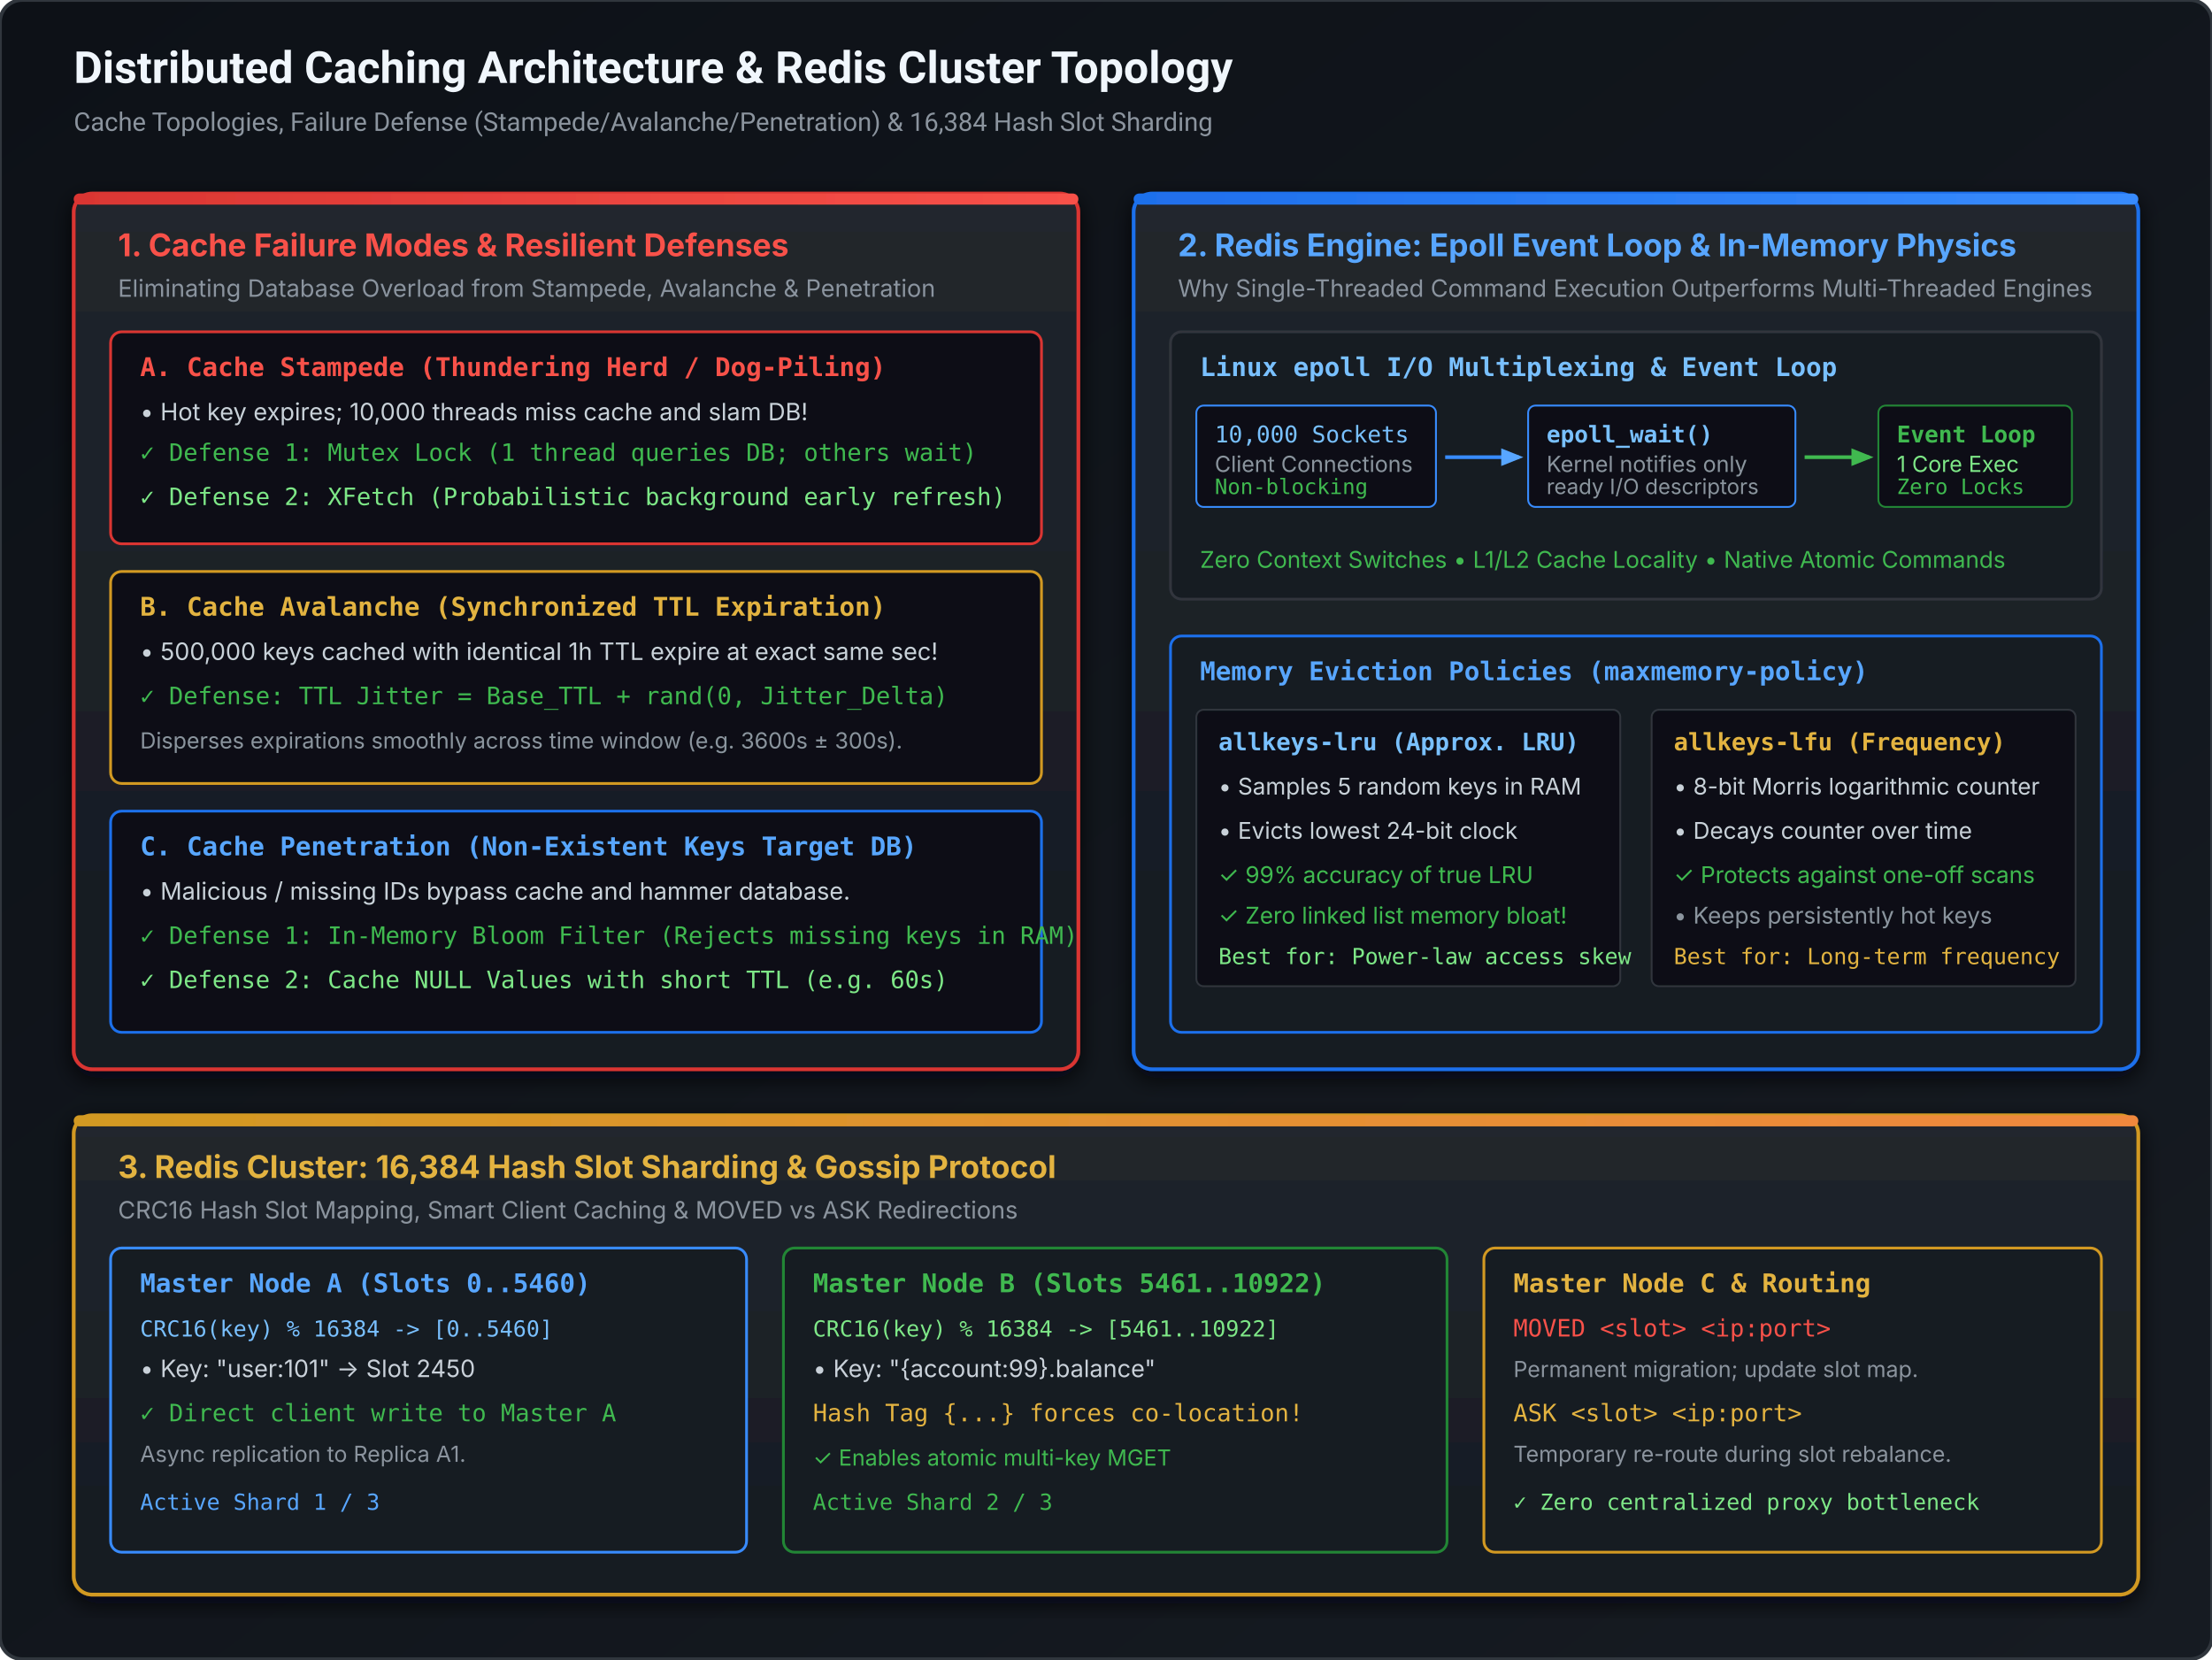
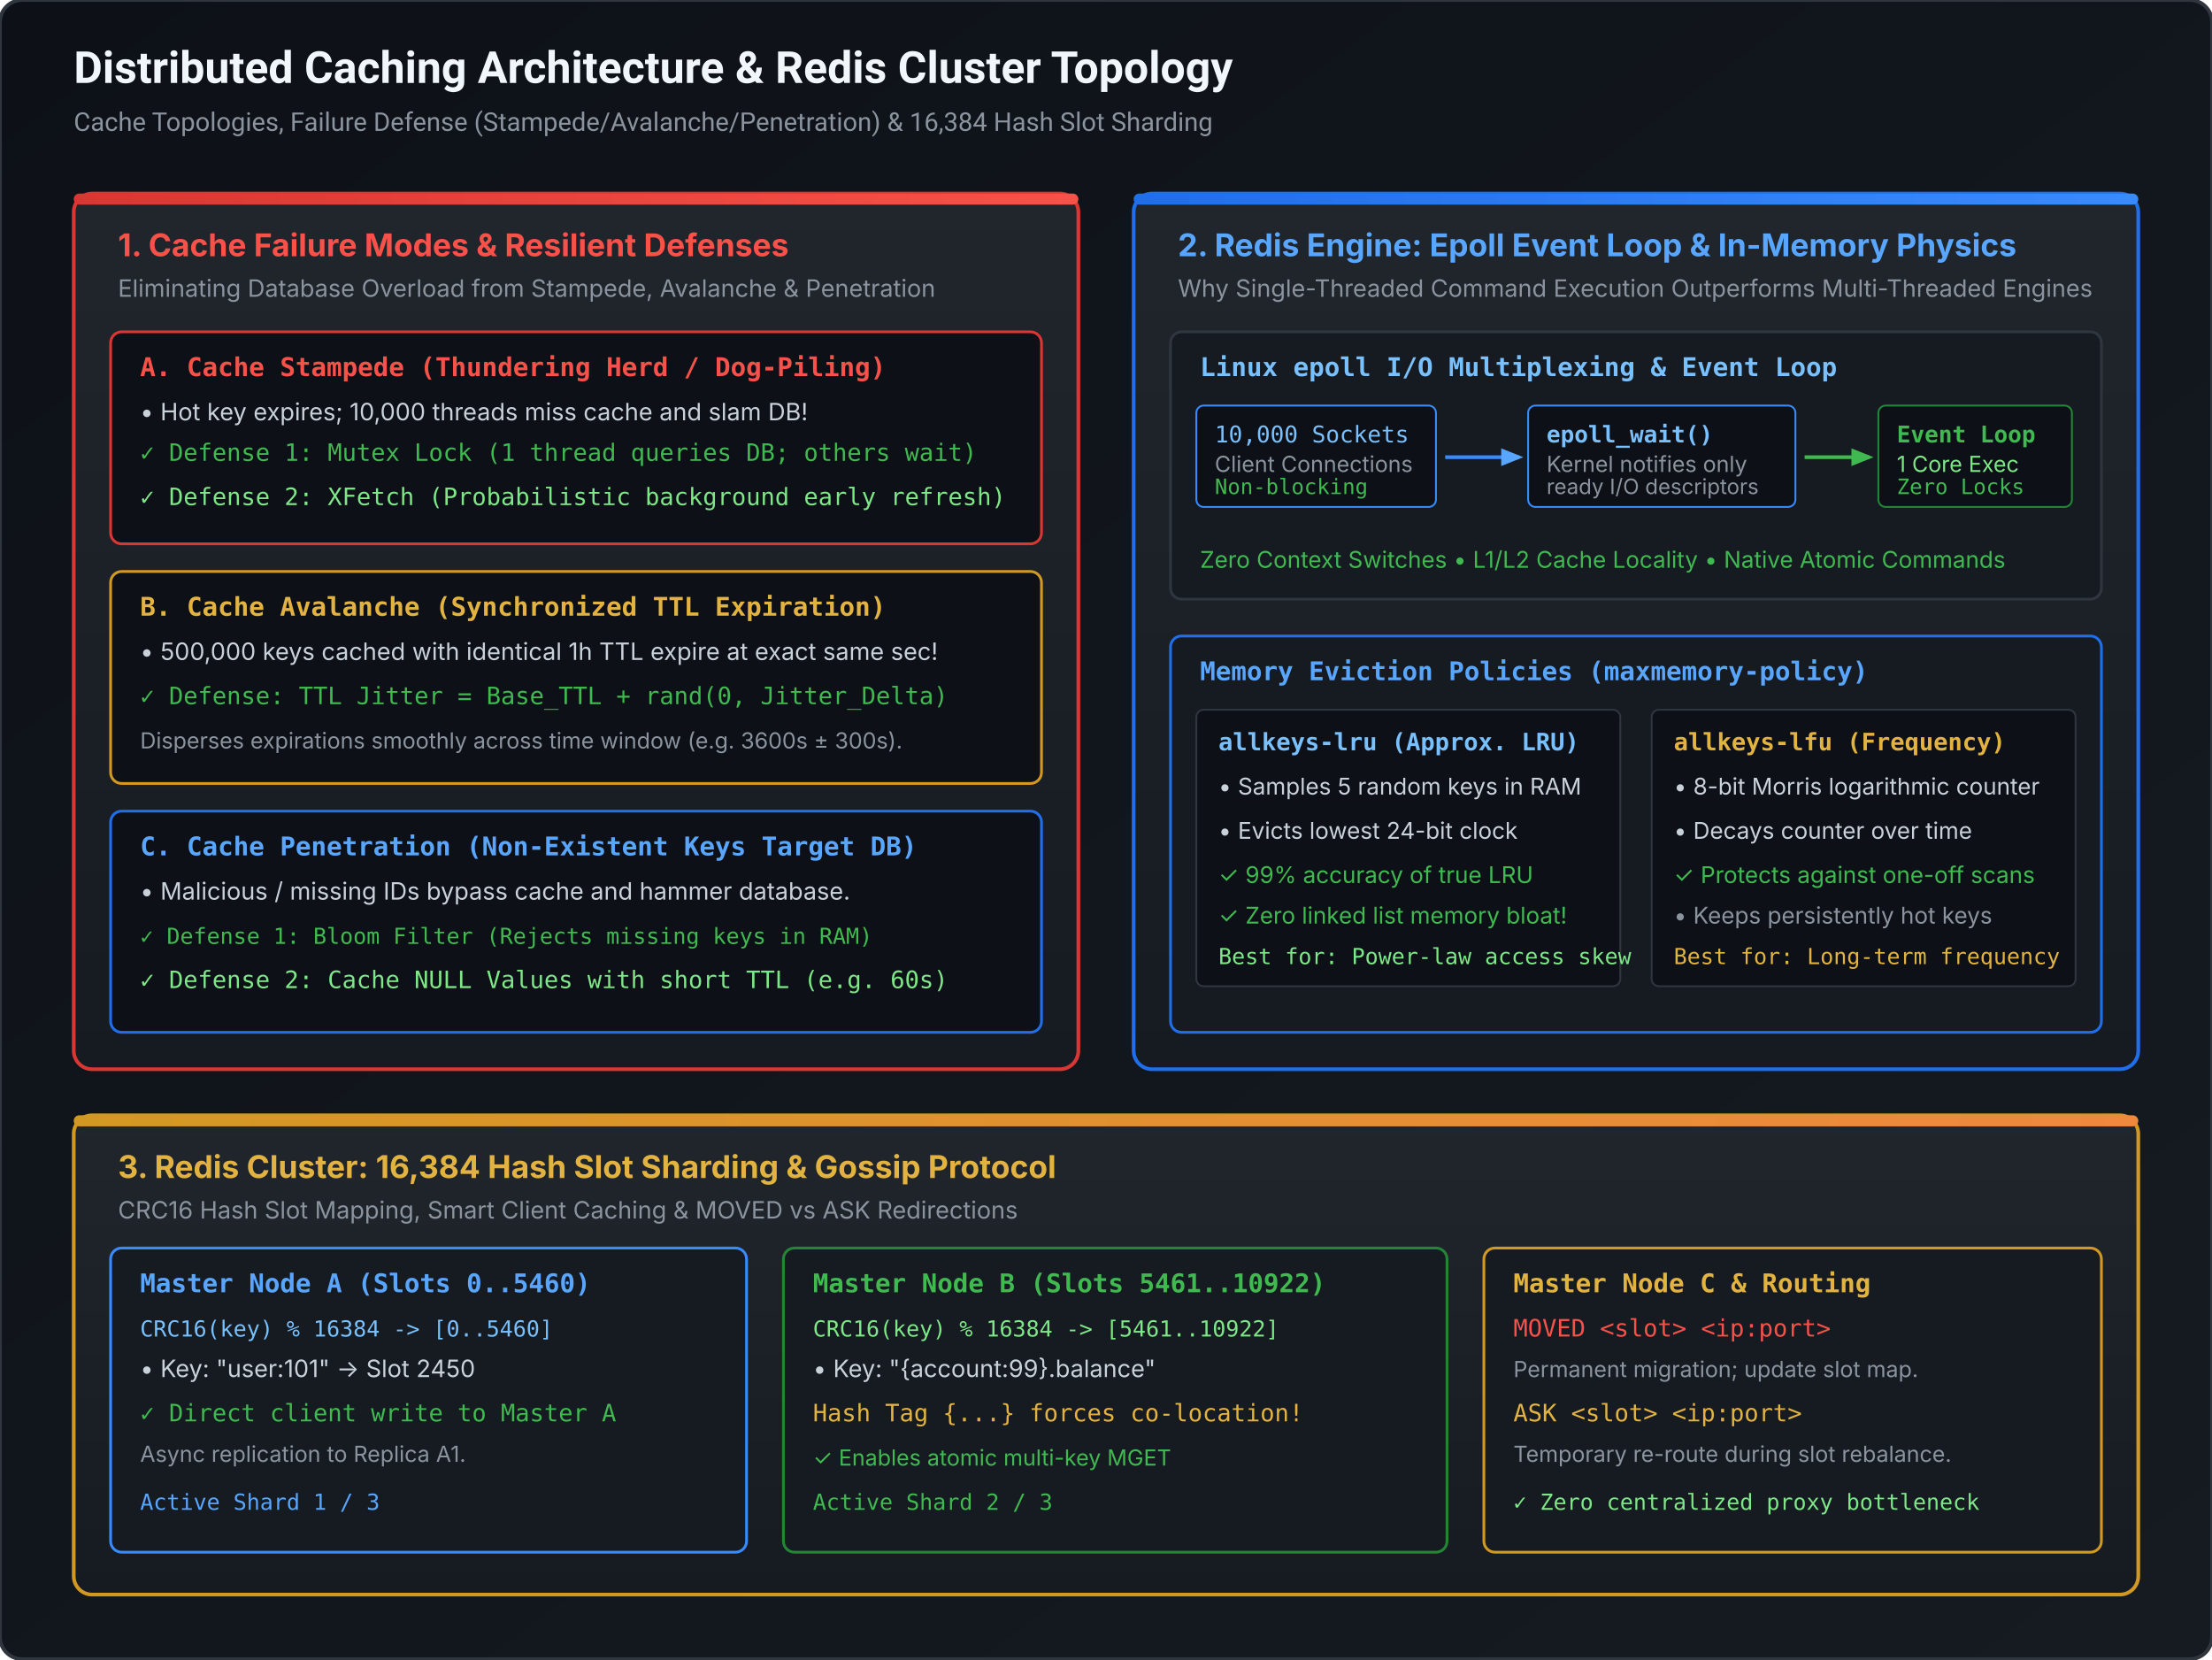
<svg xmlns="http://www.w3.org/2000/svg" viewBox="0 0 1200 900" width="100%" height="100%">
  <defs>
    <linearGradient id="bgGradRed" x1="0%" y1="0%" x2="100%" y2="100%">
      <stop offset="0%" stop-color="#0d1117" />
      <stop offset="100%" stop-color="#161b22" />
    </linearGradient>
    <linearGradient id="cardGradRed" x1="0%" y1="0%" x2="0%" y2="100%">
      <stop offset="0%" stop-color="#21262d" />
      <stop offset="100%" stop-color="#161b22" />
    </linearGradient>
    <linearGradient id="redGradR" x1="0%" y1="0%" x2="100%" y2="0%">
      <stop offset="0%" stop-color="#da3633" />
      <stop offset="100%" stop-color="#f85149" />
    </linearGradient>
    <linearGradient id="blueGradR" x1="0%" y1="0%" x2="100%" y2="0%">
      <stop offset="0%" stop-color="#1f6feb" />
      <stop offset="100%" stop-color="#388bfd" />
    </linearGradient>
    <linearGradient id="goldGradR" x1="0%" y1="0%" x2="100%" y2="0%">
      <stop offset="0%" stop-color="#d29922" />
      <stop offset="100%" stop-color="#f0883e" />
    </linearGradient>
    <marker id="arrowBlueR" viewBox="0 0 10 10" refX="8" refY="5" markerWidth="6" markerHeight="6" orient="auto-start-reverse">
      <path d="M 0 1 L 10 5 L 0 9 z" fill="#58a6ff" />
    </marker>
    <marker id="arrowGreenR" viewBox="0 0 10 10" refX="8" refY="5" markerWidth="6" markerHeight="6" orient="auto-start-reverse">
      <path d="M 0 1 L 10 5 L 0 9 z" fill="#3fb950" />
    </marker>
-     <filter id="shadow" x="-5%" y="-5%" width="110%" height="110%">
-       <feDropShadow dx="0" dy="4" stdDeviation="6" flood-color="#010409" flood-opacity="0.8" />
-     </filter>
  </defs>
  <rect width="1200" height="900" fill="url(#bgGradRed)" rx="12" stroke="#30363d" stroke-width="2" />
  <g transform="translate(40, 45)">
    <text font-family="-apple-system, BlinkMacSystemFont, 'Segoe UI', Roboto, sans-serif" font-size="24" font-weight="700" fill="#f0f6fc">Distributed Caching Architecture &amp; Redis Cluster Topology</text>
    <text y="26" font-family="-apple-system, BlinkMacSystemFont, 'Segoe UI', Roboto, sans-serif" font-size="14" fill="#8b949e">Cache Topologies, Failure Defense (Stampede/Avalanche/Penetration) &amp; 16,384 Hash Slot Sharding</text>
  </g>
-   <g transform="translate(40, 105)" filter="url(#shadow)">
+   <g transform="translate(40, 105)">
    <rect width="545" height="475" rx="10" fill="url(#cardGradRed)" stroke="#da3633" stroke-width="2" />
    <rect width="545" height="6" rx="3" fill="url(#redGradR)" />
    <text x="24" y="34" font-family="-apple-system, BlinkMacSystemFont, 'Segoe UI', sans-serif" font-size="17" font-weight="700" fill="#f85149">1. Cache Failure Modes &amp; Resilient Defenses</text>
    <text x="24" y="56" font-family="-apple-system, BlinkMacSystemFont, 'Segoe UI', sans-serif" font-size="13" fill="#8b949e">Eliminating Database Overload from Stampede, Avalanche &amp; Penetration</text>
    <g transform="translate(20, 75)">
      <g transform="translate(0, 0)">
        <rect width="505" height="115" rx="6" fill="#0d1117" stroke="#da3633" stroke-width="1.5" />
        <text x="16" y="24" font-family="monospace" font-size="14" font-weight="700" fill="#f85149">A. Cache Stampede (Thundering Herd / Dog-Piling)</text>
        <text x="16" y="48" font-family="-apple-system, BlinkMacSystemFont, sans-serif" font-size="13" fill="#c9d1d9">• Hot key expires; 10,000 threads miss cache and slam DB!</text>
        <text x="16" y="70" font-family="monospace" font-size="13" fill="#3fb950">✓ Defense 1: Mutex Lock (1 thread queries DB; others wait)</text>
        <text x="16" y="94" font-family="monospace" font-size="13" fill="#7ee787">✓ Defense 2: XFetch (Probabilistic background early refresh)</text>
      </g>
      <g transform="translate(0, 130)">
        <rect width="505" height="115" rx="6" fill="#0d1117" stroke="#d29922" stroke-width="1.5" />
        <text x="16" y="24" font-family="monospace" font-size="14" font-weight="700" fill="#e3b341">B. Cache Avalanche (Synchronized TTL Expiration)</text>
        <text x="16" y="48" font-family="-apple-system, BlinkMacSystemFont, sans-serif" font-size="13" fill="#c9d1d9">• 500,000 keys cached with identical 1h TTL expire at exact same sec!</text>
        <text x="16" y="72" font-family="monospace" font-size="13" fill="#3fb950">✓ Defense: TTL Jitter = Base_TTL + rand(0, Jitter_Delta)</text>
        <text x="16" y="96" font-family="-apple-system, BlinkMacSystemFont, sans-serif" font-size="12" fill="#8b949e">Disperses expirations smoothly across time window (e.g. 3600s ± 300s).</text>
      </g>
      <g transform="translate(0, 260)">
        <rect width="505" height="120" rx="6" fill="#0d1117" stroke="#1f6feb" stroke-width="1.5" />
        <text x="16" y="24" font-family="monospace" font-size="14" font-weight="700" fill="#58a6ff">C. Cache Penetration (Non-Existent Keys Target DB)</text>
        <text x="16" y="48" font-family="-apple-system, BlinkMacSystemFont, sans-serif" font-size="13" fill="#c9d1d9">• Malicious / missing IDs bypass cache and hammer database.</text>
-         <text x="16" y="72" font-family="monospace" font-size="13" fill="#3fb950">✓ Defense 1: In-Memory Bloom Filter (Rejects missing keys in RAM)</text>
+         <text x="16" y="72" font-family="monospace" font-size="12" fill="#3fb950">✓ Defense 1: Bloom Filter (Rejects missing keys in RAM)</text>
        <text x="16" y="96" font-family="monospace" font-size="13" fill="#7ee787">✓ Defense 2: Cache NULL Values with short TTL (e.g. 60s)</text>
      </g>
    </g>
  </g>
-   <g transform="translate(615, 105)" filter="url(#shadow)">
+   <g transform="translate(615, 105)">
    <rect width="545" height="475" rx="10" fill="url(#cardGradRed)" stroke="#1f6feb" stroke-width="2" />
    <rect width="545" height="6" rx="3" fill="url(#blueGradR)" />
    <text x="24" y="34" font-family="-apple-system, BlinkMacSystemFont, 'Segoe UI', sans-serif" font-size="17" font-weight="700" fill="#58a6ff">2. Redis Engine: Epoll Event Loop &amp; In-Memory Physics</text>
    <text x="24" y="56" font-family="-apple-system, BlinkMacSystemFont, 'Segoe UI', sans-serif" font-size="13" fill="#8b949e">Why Single-Threaded Command Execution Outperforms Multi-Threaded Engines</text>
    <g transform="translate(20, 75)">
      <rect width="505" height="145" rx="6" fill="#161b22" stroke="#30363d" stroke-width="1.5" />
      <text x="16" y="24" font-family="monospace" font-size="14" font-weight="700" fill="#79c0ff">Linux epoll I/O Multiplexing &amp; Event Loop</text>
      <g transform="translate(14, 40)">
        <g transform="translate(0, 0)">
          <rect width="130" height="55" rx="4" fill="#0d1117" stroke="#388bfd" />
          <text x="10" y="20" font-family="monospace" font-size="12.5" fill="#79c0ff">10,000 Sockets</text>
          <text x="10" y="36" font-family="-apple-system, BlinkMacSystemFont, sans-serif" font-size="12" fill="#8b949e">Client Connections</text>
          <text x="10" y="48" font-family="monospace" font-size="11.5" fill="#3fb950">Non-blocking</text>
        </g>
        <path d="M 135 28 L 175 28" stroke="#388bfd" stroke-width="2" marker-end="url(#arrowBlueR)" />
        <g transform="translate(180, 0)">
          <rect width="145" height="55" rx="4" fill="#0d1117" stroke="#388bfd" />
          <text x="10" y="20" font-family="monospace" font-size="12.5" font-weight="700" fill="#79c0ff">epoll_wait()</text>
          <text x="10" y="36" font-family="-apple-system, BlinkMacSystemFont, sans-serif" font-size="12" fill="#8b949e">Kernel notifies only</text>
          <text x="10" y="48" font-family="-apple-system, BlinkMacSystemFont, sans-serif" font-size="11.5" fill="#8b949e">ready I/O descriptors</text>
        </g>
        <path d="M 330 28 L 365 28" stroke="#3fb950" stroke-width="2" marker-end="url(#arrowGreenR)" />
        <g transform="translate(370, 0)">
          <rect width="105" height="55" rx="4" fill="#0d1117" stroke="#238636" />
          <text x="10" y="20" font-family="monospace" font-size="12.5" font-weight="700" fill="#3fb950">Event Loop</text>
          <text x="10" y="36" font-family="-apple-system, BlinkMacSystemFont, sans-serif" font-size="12" fill="#7ee787">1 Core Exec</text>
          <text x="10" y="48" font-family="monospace" font-size="11.5" fill="#3fb950">Zero Locks</text>
        </g>
      </g>
      <text x="16" y="128" font-family="-apple-system, BlinkMacSystemFont, sans-serif" font-size="12.5" fill="#3fb950">Zero Context Switches • L1/L2 Cache Locality • Native Atomic Commands</text>
    </g>
    <g transform="translate(20, 240)">
      <rect width="505" height="215" rx="6" fill="#161b22" stroke="#1f6feb" stroke-width="1.5" />
      <text x="16" y="24" font-family="monospace" font-size="14" font-weight="700" fill="#58a6ff">Memory Eviction Policies (maxmemory-policy)</text>
      <g transform="translate(14, 40)">
        <g transform="translate(0, 0)">
          <rect width="230" height="150" rx="4" fill="#0d1117" stroke="#30363d" />
          <text x="12" y="22" font-family="monospace" font-size="13" font-weight="700" fill="#79c0ff">allkeys-lru (Approx. LRU)</text>
          <text x="12" y="46" font-family="-apple-system, BlinkMacSystemFont, sans-serif" font-size="12.5" fill="#c9d1d9">• Samples 5 random keys in RAM</text>
          <text x="12" y="70" font-family="-apple-system, BlinkMacSystemFont, sans-serif" font-size="12.5" fill="#c9d1d9">• Evicts lowest 24-bit clock</text>
          <text x="12" y="94" font-family="-apple-system, BlinkMacSystemFont, sans-serif" font-size="12.5" fill="#3fb950">✓ 99% accuracy of true LRU</text>
          <text x="12" y="116" font-family="-apple-system, BlinkMacSystemFont, sans-serif" font-size="12.5" fill="#3fb950">✓ Zero linked list memory bloat!</text>
          <text x="12" y="138" font-family="monospace" font-size="12" fill="#7ee787">Best for: Power-law access skew</text>
        </g>
        <g transform="translate(247, 0)">
          <rect width="230" height="150" rx="4" fill="#0d1117" stroke="#30363d" />
          <text x="12" y="22" font-family="monospace" font-size="13" font-weight="700" fill="#e3b341">allkeys-lfu (Frequency)</text>
          <text x="12" y="46" font-family="-apple-system, BlinkMacSystemFont, sans-serif" font-size="12.5" fill="#c9d1d9">• 8-bit Morris logarithmic counter</text>
          <text x="12" y="70" font-family="-apple-system, BlinkMacSystemFont, sans-serif" font-size="12.5" fill="#c9d1d9">• Decays counter over time</text>
          <text x="12" y="94" font-family="-apple-system, BlinkMacSystemFont, sans-serif" font-size="12.5" fill="#3fb950">✓ Protects against one-off scans</text>
          <text x="12" y="116" font-family="-apple-system, BlinkMacSystemFont, sans-serif" font-size="12.5" fill="#8b949e">• Keeps persistently hot keys</text>
          <text x="12" y="138" font-family="monospace" font-size="12" fill="#e3b341">Best for: Long-term frequency</text>
        </g>
      </g>
    </g>
  </g>
-   <g transform="translate(40, 605)" filter="url(#shadow)">
+   <g transform="translate(40, 605)">
    <rect width="1120" height="260" rx="10" fill="url(#cardGradRed)" stroke="#d29922" stroke-width="2" />
    <rect width="1120" height="6" rx="3" fill="url(#goldGradR)" />
    <text x="24" y="34" font-family="-apple-system, BlinkMacSystemFont, 'Segoe UI', sans-serif" font-size="17" font-weight="700" fill="#e3b341">3. Redis Cluster: 16,384 Hash Slot Sharding &amp; Gossip Protocol</text>
    <text x="24" y="56" font-family="-apple-system, BlinkMacSystemFont, 'Segoe UI', sans-serif" font-size="13" fill="#8b949e">CRC16 Hash Slot Mapping, Smart Client Caching &amp; MOVED vs ASK Redirections</text>
    <g transform="translate(20, 72)">
      <g transform="translate(0, 0)">
        <rect width="345" height="165" rx="6" fill="#161b22" stroke="#388bfd" stroke-width="1.5" />
        <text x="16" y="24" font-family="monospace" font-size="14" font-weight="700" fill="#58a6ff">Master Node A (Slots 0..5460)</text>
        <text x="16" y="48" font-family="monospace" font-size="12" fill="#79c0ff">CRC16(key) % 16384 -&gt; [0..5460]</text>
        <text x="16" y="70" font-family="-apple-system, BlinkMacSystemFont, sans-serif" font-size="13" fill="#c9d1d9">• Key: "user:101" -&gt; Slot 2450</text>
        <text x="16" y="94" font-family="monospace" font-size="13" fill="#3fb950">✓ Direct client write to Master A</text>
        <text x="16" y="116" font-family="-apple-system, BlinkMacSystemFont, sans-serif" font-size="12" fill="#8b949e">Async replication to Replica A1.</text>
        <text x="16" y="142" font-family="monospace" font-size="12" fill="#58a6ff">Active Shard 1 / 3</text>
      </g>
      <g transform="translate(365, 0)">
        <rect width="360" height="165" rx="6" fill="#161b22" stroke="#238636" stroke-width="1.5" />
        <text x="16" y="24" font-family="monospace" font-size="14" font-weight="700" fill="#3fb950">Master Node B (Slots 5461..10922)</text>
        <text x="16" y="48" font-family="monospace" font-size="12" fill="#7ee787">CRC16(key) % 16384 -&gt; [5461..10922]</text>
        <text x="16" y="70" font-family="-apple-system, BlinkMacSystemFont, sans-serif" font-size="13" fill="#c9d1d9">• Key: "{account:99}.balance"</text>
        <text x="16" y="94" font-family="monospace" font-size="13" fill="#e3b341">Hash Tag {...} forces co-location!</text>
        <text x="16" y="118" font-family="-apple-system, BlinkMacSystemFont, sans-serif" font-size="12" fill="#3fb950">✓ Enables atomic multi-key MGET</text>
        <text x="16" y="142" font-family="monospace" font-size="12" fill="#3fb950">Active Shard 2 / 3</text>
      </g>
      <g transform="translate(745, 0)">
        <rect width="335" height="165" rx="6" fill="#161b22" stroke="#d29922" stroke-width="1.5" />
        <text x="16" y="24" font-family="monospace" font-size="14" font-weight="700" fill="#e3b341">Master Node C &amp; Routing</text>
        <text x="16" y="48" font-family="monospace" font-size="13" fill="#f85149">MOVED &lt;slot&gt; &lt;ip:port&gt;</text>
        <text x="16" y="70" font-family="-apple-system, BlinkMacSystemFont, sans-serif" font-size="12" fill="#8b949e">Permanent migration; update slot map.</text>
        <text x="16" y="94" font-family="monospace" font-size="13" fill="#e3b341">ASK &lt;slot&gt; &lt;ip:port&gt;</text>
        <text x="16" y="116" font-family="-apple-system, BlinkMacSystemFont, sans-serif" font-size="12" fill="#8b949e">Temporary re-route during slot rebalance.</text>
        <text x="16" y="142" font-family="monospace" font-size="12" fill="#7ee787">✓ Zero centralized proxy bottleneck</text>
      </g>
    </g>
  </g>
</svg>
